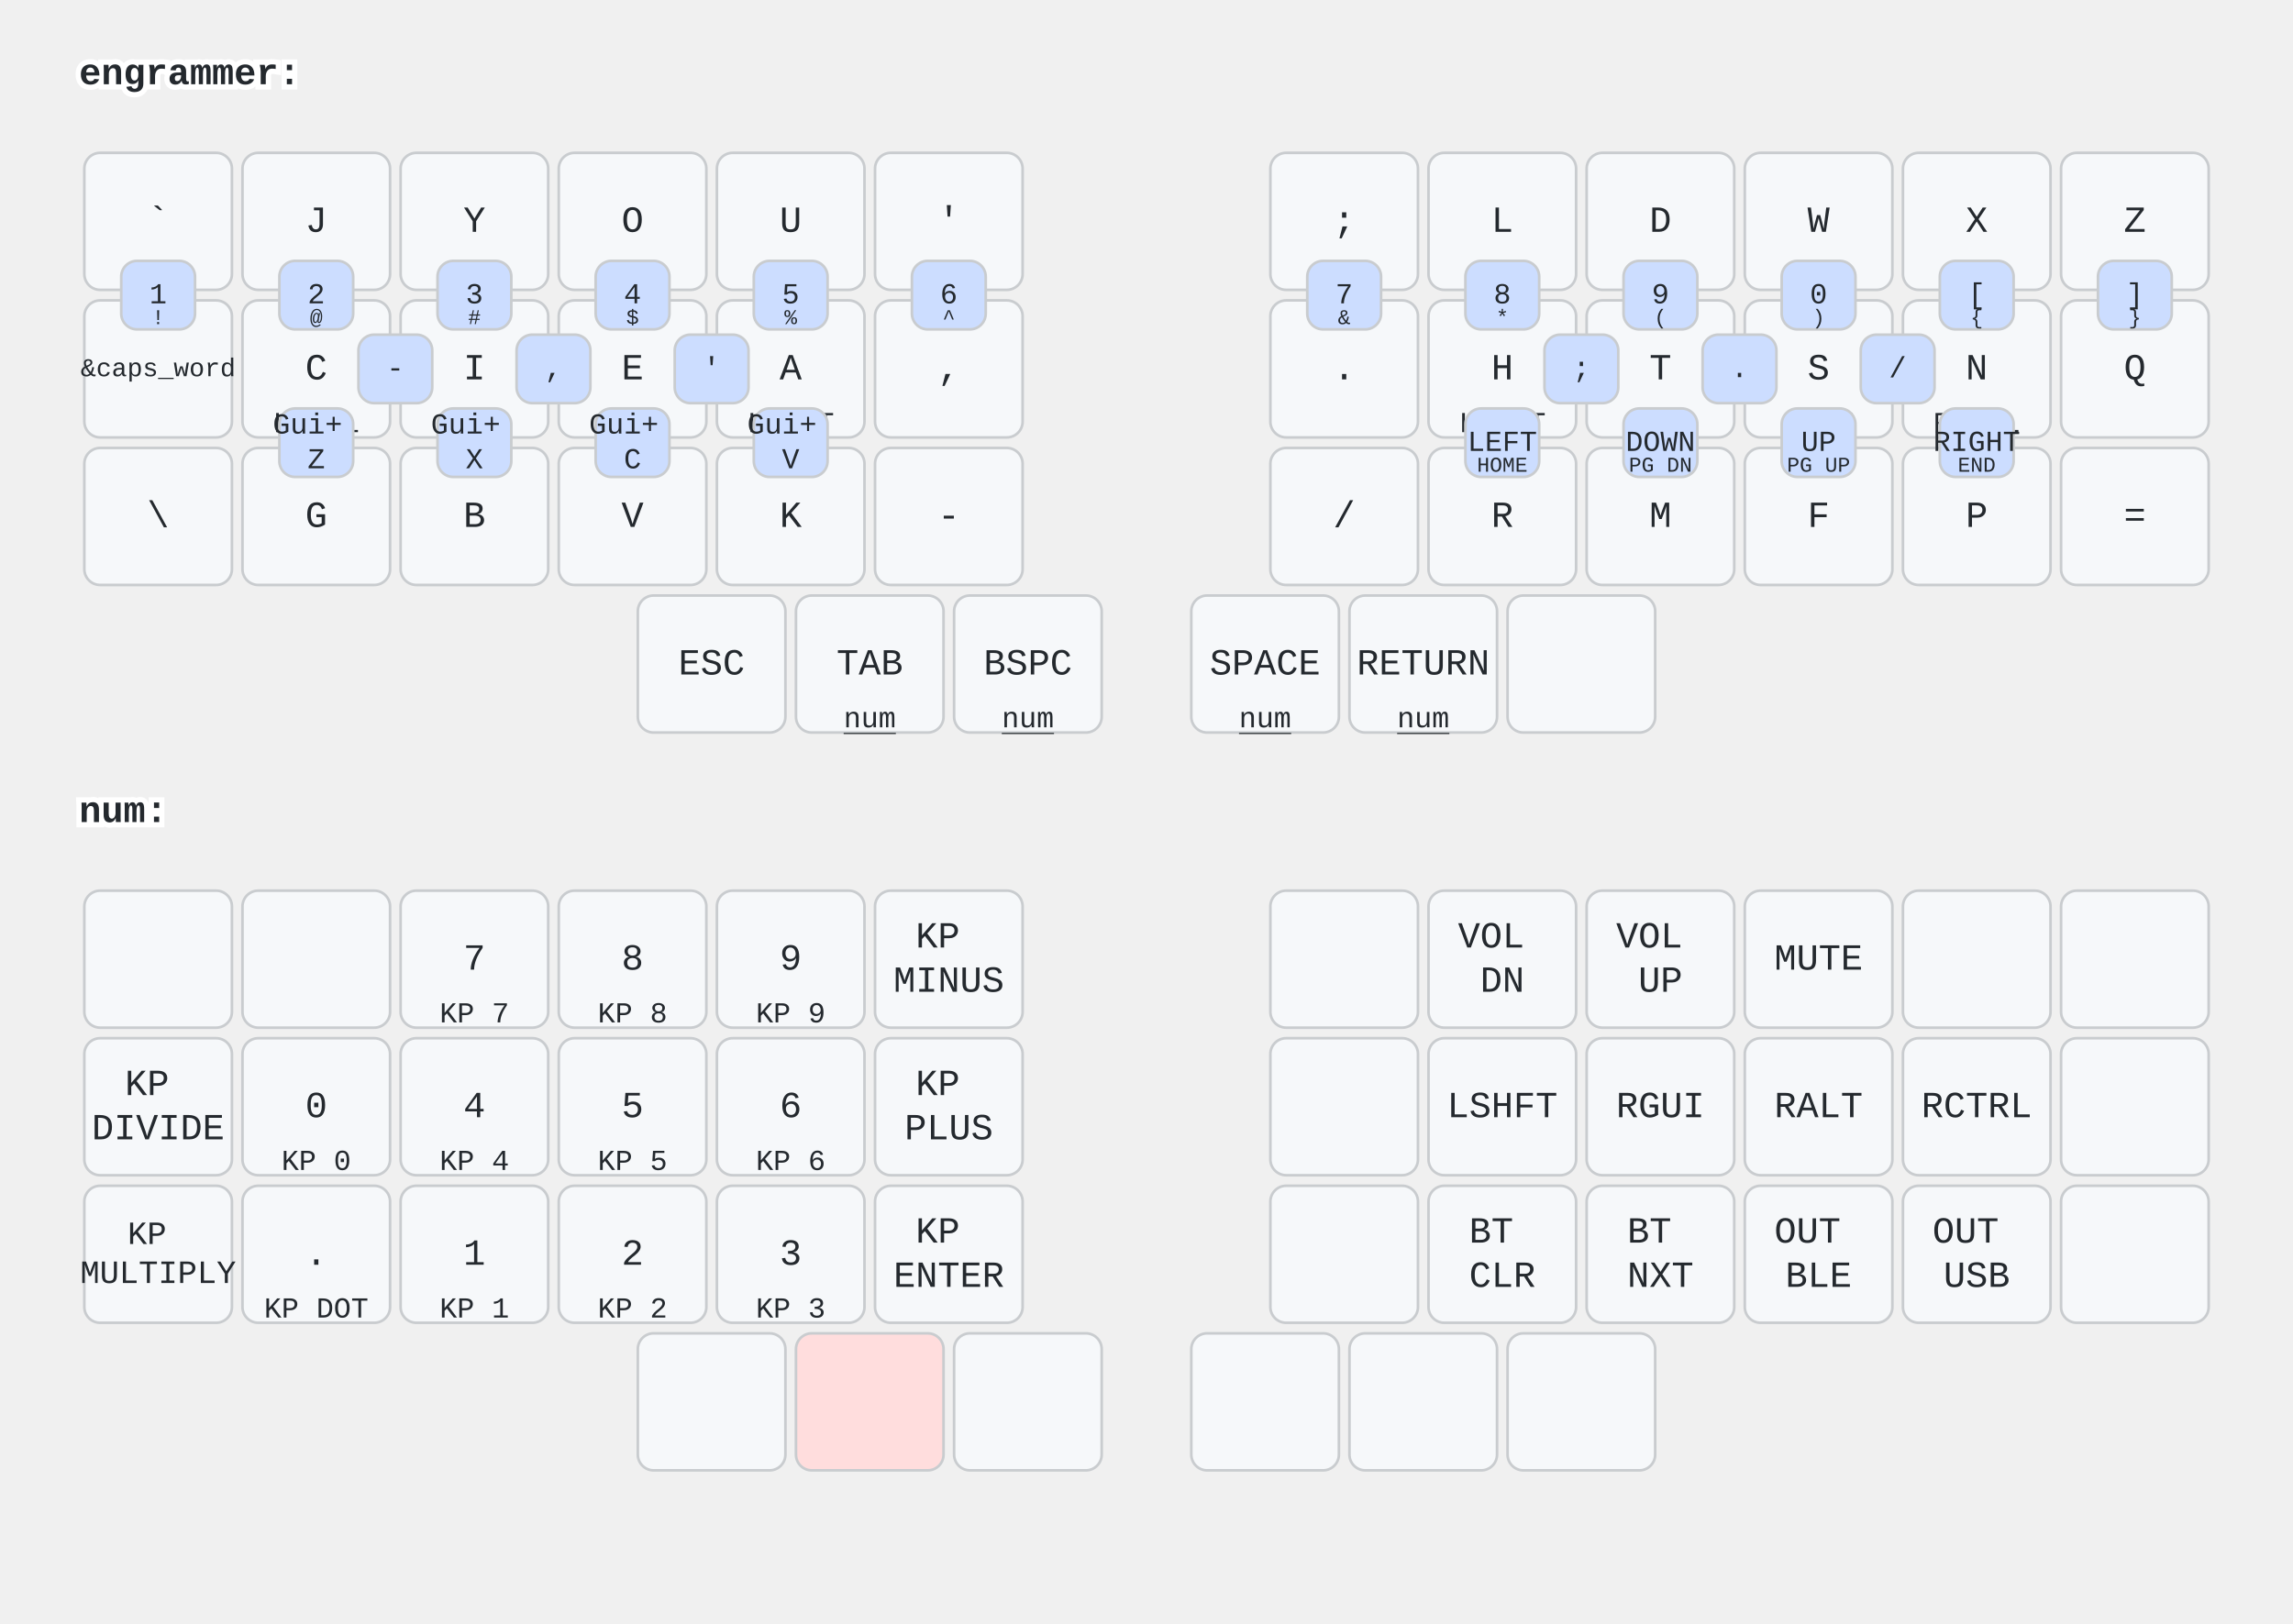
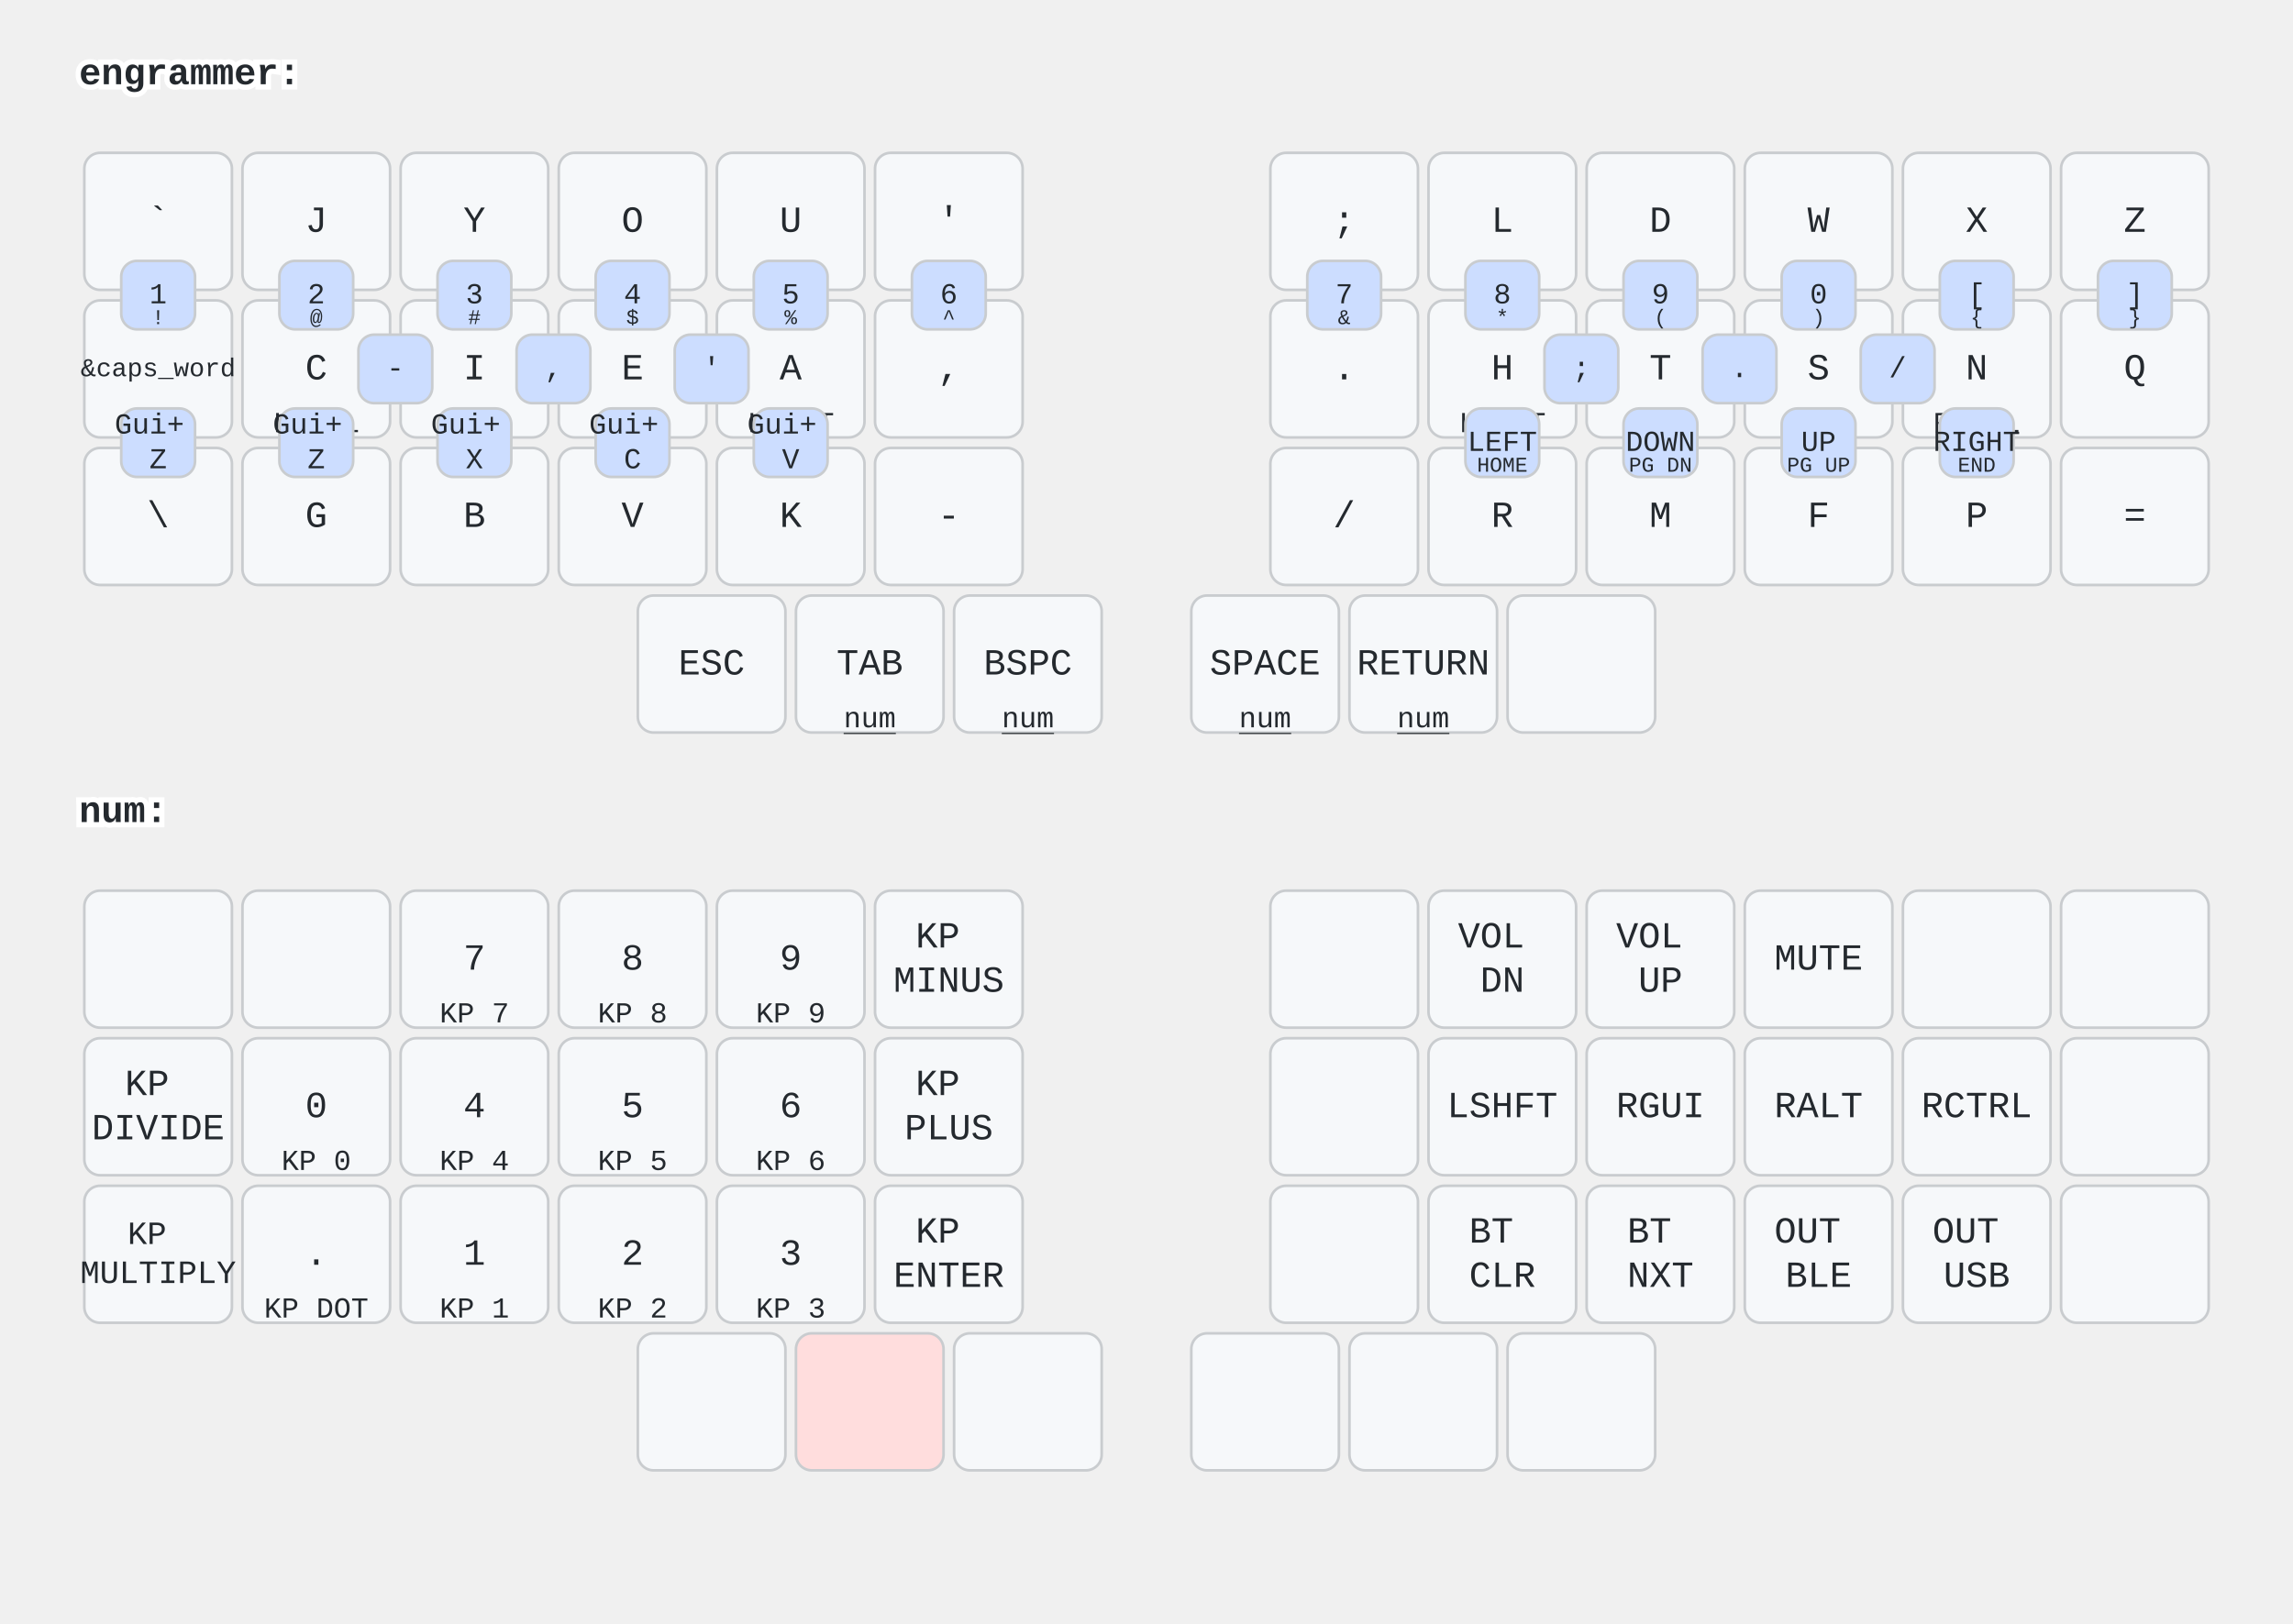
<svg xmlns="http://www.w3.org/2000/svg" width="870" height="616" viewBox="0 0 870 616" class="keymap">
  <style>/* inherit to force styles through use tags */
svg path {
    fill: inherit;
}

/* font and background color specifications */
svg.keymap {
    font-family: SFMono-Regular,Consolas,Liberation Mono,Menlo,monospace;
    font-size: 14px;
    font-kerning: normal;
    text-rendering: optimizeLegibility;
    fill: #24292e;
}

/* default key styling */
rect.key {
    fill: #f6f8fa;
}

rect.key, rect.combo {
    stroke: #c9cccf;
    stroke-width: 1;
}

/* default key side styling, only used is draw_key_sides is set */
rect.side {
    filter: brightness(90%);
}

/* color accent for combo boxes */
rect.combo, rect.combo-separate {
    fill: #cdf;
}

/* color accent for held keys */
rect.held, rect.combo.held {
    fill: #fdd;
}

/* color accent for ghost (optional) keys */
rect.ghost, rect.combo.ghost {
    stroke-dasharray: 4, 4;
    stroke-width: 2;
}

text {
    text-anchor: middle;
    dominant-baseline: middle;
}

/* styling for layer labels */
text.label {
    font-weight: bold;
    text-anchor: start;
    stroke: white;
    stroke-width: 4;
    paint-order: stroke;
}

/* styling for optional footer */
text.footer {
    text-anchor: end;
    dominant-baseline: auto;
    stroke: white;
    stroke-width: 4;
    paint-order: stroke;
}

/* styling for combo tap, and key hold/shifted label text */
text.combo, text.hold, text.shifted {
    font-size: 11px;
}

text.hold {
    text-anchor: middle;
    dominant-baseline: auto;
}

text.shifted {
    text-anchor: middle;
    dominant-baseline: hanging;
}

text.layer-activator {
    text-decoration: underline;
}

/* styling for hold/shifted label text in combo box */
text.combo.hold, text.combo.shifted {
    font-size: 8px;
}

/* lighter symbol for transparent keys */
text.trans {
    fill: #7b7e81;
}

/* styling for combo dendrons */
path.combo {
    stroke-width: 1;
    stroke: gray;
    fill: none;
}

/* Start Tabler Icons Cleanup */
/* cannot use height/width with glyphs */
.icon-tabler &gt; path {
    fill: inherit;
    stroke: inherit;
    stroke-width: 2;
}
/* hide tabler's default box */
.icon-tabler &gt; path[stroke="none"][fill="none"] {
    visibility: hidden;
}
/* End Tabler Icons Cleanup */
</style>
  <g transform="translate(30, 0)" class="layer-engrammer">
    <text x="0" y="28" class="label" id="engrammer">engrammer:</text>
    <g transform="translate(0, 56)">
      <g transform="translate(30, 28)" class="key keypos-0">
        <rect rx="6" ry="6" x="-28" y="-26" width="56" height="52" class="key" />
        <text x="0" y="0" class="key tap">`</text>
        <text x="0" y="24" class="key hold">F1</text>
      </g>
      <g transform="translate(90, 28)" class="key keypos-1">
        <rect rx="6" ry="6" x="-28" y="-26" width="56" height="52" class="key" />
        <text x="0" y="0" class="key tap">J</text>
        <text x="0" y="24" class="key hold">F2</text>
      </g>
      <g transform="translate(150, 28)" class="key keypos-2">
        <rect rx="6" ry="6" x="-28" y="-26" width="56" height="52" class="key" />
        <text x="0" y="0" class="key tap">Y</text>
        <text x="0" y="24" class="key hold">F3</text>
      </g>
      <g transform="translate(210, 28)" class="key keypos-3">
        <rect rx="6" ry="6" x="-28" y="-26" width="56" height="52" class="key" />
        <text x="0" y="0" class="key tap">O</text>
        <text x="0" y="24" class="key hold">F4</text>
      </g>
      <g transform="translate(270, 28)" class="key keypos-4">
        <rect rx="6" ry="6" x="-28" y="-26" width="56" height="52" class="key" />
        <text x="0" y="0" class="key tap">U</text>
        <text x="0" y="24" class="key hold">5</text>
      </g>
      <g transform="translate(330, 28)" class="key keypos-5">
        <rect rx="6" ry="6" x="-28" y="-26" width="56" height="52" class="key" />
        <text x="0" y="0" class="key tap">'</text>
        <text x="0" y="24" class="key hold">F6</text>
      </g>
      <g transform="translate(480, 28)" class="key keypos-6">
        <rect rx="6" ry="6" x="-28" y="-26" width="56" height="52" class="key" />
        <text x="0" y="0" class="key tap">;</text>
        <text x="0" y="24" class="key hold">F7</text>
      </g>
      <g transform="translate(540, 28)" class="key keypos-7">
        <rect rx="6" ry="6" x="-28" y="-26" width="56" height="52" class="key" />
        <text x="0" y="0" class="key tap">L</text>
        <text x="0" y="24" class="key hold">F8</text>
      </g>
      <g transform="translate(600, 28)" class="key keypos-8">
        <rect rx="6" ry="6" x="-28" y="-26" width="56" height="52" class="key" />
        <text x="0" y="0" class="key tap">D</text>
        <text x="0" y="24" class="key hold">F9</text>
      </g>
      <g transform="translate(660, 28)" class="key keypos-9">
        <rect rx="6" ry="6" x="-28" y="-26" width="56" height="52" class="key" />
        <text x="0" y="0" class="key tap">W</text>
        <text x="0" y="24" class="key hold">F10</text>
      </g>
      <g transform="translate(720, 28)" class="key keypos-10">
        <rect rx="6" ry="6" x="-28" y="-26" width="56" height="52" class="key" />
        <text x="0" y="0" class="key tap">X</text>
        <text x="0" y="24" class="key hold">F11</text>
      </g>
      <g transform="translate(780, 28)" class="key keypos-11">
        <rect rx="6" ry="6" x="-28" y="-26" width="56" height="52" class="key" />
        <text x="0" y="0" class="key tap">Z</text>
        <text x="0" y="24" class="key hold">F12</text>
      </g>
      <g transform="translate(30, 84)" class="key keypos-12">
        <rect rx="6" ry="6" x="-28" y="-26" width="56" height="52" class="key" />
        <text x="0" y="0" class="key tap">
          <tspan style="font-size: 70%">&amp;caps_word</tspan>
        </text>
      </g>
      <g transform="translate(90, 84)" class="key keypos-13">
        <rect rx="6" ry="6" x="-28" y="-26" width="56" height="52" class="key" />
        <text x="0" y="0" class="key tap">C</text>
        <text x="0" y="24" class="key hold">LCTRL</text>
      </g>
      <g transform="translate(150, 84)" class="key keypos-14">
        <rect rx="6" ry="6" x="-28" y="-26" width="56" height="52" class="key" />
        <text x="0" y="0" class="key tap">I</text>
        <text x="0" y="24" class="key hold">LALT</text>
      </g>
      <g transform="translate(210, 84)" class="key keypos-15">
        <rect rx="6" ry="6" x="-28" y="-26" width="56" height="52" class="key" />
        <text x="0" y="0" class="key tap">E</text>
        <text x="0" y="24" class="key hold">LGUI</text>
      </g>
      <g transform="translate(270, 84)" class="key keypos-16">
        <rect rx="6" ry="6" x="-28" y="-26" width="56" height="52" class="key" />
        <text x="0" y="0" class="key tap">A</text>
        <text x="0" y="24" class="key hold">LSHFT</text>
      </g>
      <g transform="translate(330, 84)" class="key keypos-17">
        <rect rx="6" ry="6" x="-28" y="-26" width="56" height="52" class="key" />
        <text x="0" y="0" class="key tap">,</text>
      </g>
      <g transform="translate(480, 84)" class="key keypos-18">
        <rect rx="6" ry="6" x="-28" y="-26" width="56" height="52" class="key" />
        <text x="0" y="0" class="key tap">.</text>
      </g>
      <g transform="translate(540, 84)" class="key keypos-19">
        <rect rx="6" ry="6" x="-28" y="-26" width="56" height="52" class="key" />
        <text x="0" y="0" class="key tap">H</text>
        <text x="0" y="24" class="key hold">LSHFT</text>
      </g>
      <g transform="translate(600, 84)" class="key keypos-20">
        <rect rx="6" ry="6" x="-28" y="-26" width="56" height="52" class="key" />
        <text x="0" y="0" class="key tap">T</text>
        <text x="0" y="24" class="key hold">RGUI</text>
      </g>
      <g transform="translate(660, 84)" class="key keypos-21">
        <rect rx="6" ry="6" x="-28" y="-26" width="56" height="52" class="key" />
        <text x="0" y="0" class="key tap">S</text>
        <text x="0" y="24" class="key hold">RALT</text>
      </g>
      <g transform="translate(720, 84)" class="key keypos-22">
        <rect rx="6" ry="6" x="-28" y="-26" width="56" height="52" class="key" />
        <text x="0" y="0" class="key tap">N</text>
        <text x="0" y="24" class="key hold">RCTRL</text>
      </g>
      <g transform="translate(780, 84)" class="key keypos-23">
        <rect rx="6" ry="6" x="-28" y="-26" width="56" height="52" class="key" />
        <text x="0" y="0" class="key tap">Q</text>
      </g>
      <g transform="translate(30, 140)" class="key keypos-24">
        <rect rx="6" ry="6" x="-28" y="-26" width="56" height="52" class="key" />
        <text x="0" y="0" class="key tap">\</text>
      </g>
      <g transform="translate(90, 140)" class="key keypos-25">
        <rect rx="6" ry="6" x="-28" y="-26" width="56" height="52" class="key" />
        <text x="0" y="0" class="key tap">G</text>
      </g>
      <g transform="translate(150, 140)" class="key keypos-26">
        <rect rx="6" ry="6" x="-28" y="-26" width="56" height="52" class="key" />
        <text x="0" y="0" class="key tap">B</text>
      </g>
      <g transform="translate(210, 140)" class="key keypos-27">
        <rect rx="6" ry="6" x="-28" y="-26" width="56" height="52" class="key" />
        <text x="0" y="0" class="key tap">V</text>
      </g>
      <g transform="translate(270, 140)" class="key keypos-28">
        <rect rx="6" ry="6" x="-28" y="-26" width="56" height="52" class="key" />
        <text x="0" y="0" class="key tap">K</text>
      </g>
      <g transform="translate(330, 140)" class="key keypos-29">
        <rect rx="6" ry="6" x="-28" y="-26" width="56" height="52" class="key" />
        <text x="0" y="0" class="key tap">-</text>
      </g>
      <g transform="translate(480, 140)" class="key keypos-30">
        <rect rx="6" ry="6" x="-28" y="-26" width="56" height="52" class="key" />
        <text x="0" y="0" class="key tap">/</text>
      </g>
      <g transform="translate(540, 140)" class="key keypos-31">
        <rect rx="6" ry="6" x="-28" y="-26" width="56" height="52" class="key" />
        <text x="0" y="0" class="key tap">R</text>
      </g>
      <g transform="translate(600, 140)" class="key keypos-32">
        <rect rx="6" ry="6" x="-28" y="-26" width="56" height="52" class="key" />
        <text x="0" y="0" class="key tap">M</text>
      </g>
      <g transform="translate(660, 140)" class="key keypos-33">
        <rect rx="6" ry="6" x="-28" y="-26" width="56" height="52" class="key" />
        <text x="0" y="0" class="key tap">F</text>
      </g>
      <g transform="translate(720, 140)" class="key keypos-34">
        <rect rx="6" ry="6" x="-28" y="-26" width="56" height="52" class="key" />
        <text x="0" y="0" class="key tap">P</text>
      </g>
      <g transform="translate(780, 140)" class="key keypos-35">
        <rect rx="6" ry="6" x="-28" y="-26" width="56" height="52" class="key" />
        <text x="0" y="0" class="key tap">=</text>
      </g>
      <g transform="translate(240, 196)" class="key keypos-36">
        <rect rx="6" ry="6" x="-28" y="-26" width="56" height="52" class="key" />
        <text x="0" y="0" class="key tap">ESC</text>
      </g>
      <g transform="translate(300, 196)" class="key keypos-37">
        <rect rx="6" ry="6" x="-28" y="-26" width="56" height="52" class="key" />
        <text x="0" y="0" class="key tap">TAB</text>
        <a href="#num">
          <text x="0" y="24" class="key hold layer-activator">num</text>
        </a>
      </g>
      <g transform="translate(360, 196)" class="key keypos-38">
        <rect rx="6" ry="6" x="-28" y="-26" width="56" height="52" class="key" />
        <text x="0" y="0" class="key tap">BSPC</text>
        <a href="#num">
          <text x="0" y="24" class="key hold layer-activator">num</text>
        </a>
      </g>
      <g transform="translate(450, 196)" class="key keypos-39">
        <rect rx="6" ry="6" x="-28" y="-26" width="56" height="52" class="key" />
        <text x="0" y="0" class="key tap">SPACE</text>
        <a href="#num">
          <text x="0" y="24" class="key hold layer-activator">num</text>
        </a>
      </g>
      <g transform="translate(510, 196)" class="key keypos-40">
        <rect rx="6" ry="6" x="-28" y="-26" width="56" height="52" class="key" />
        <text x="0" y="0" class="key tap">RETURN</text>
        <a href="#num">
          <text x="0" y="24" class="key hold layer-activator">num</text>
        </a>
      </g>
      <g transform="translate(570, 196)" class="key keypos-41">
        <rect rx="6" ry="6" x="-28" y="-26" width="56" height="52" class="key" />
      </g>
      <g class="combo combopos-0">
        <rect rx="6" ry="6" x="106" y="71" width="28" height="26" class="combo" />
        <text x="120" y="84" class="combo tap">-</text>
      </g>
      <g class="combo combopos-1">
        <rect rx="6" ry="6" x="166" y="71" width="28" height="26" class="combo" />
        <text x="180" y="84" class="combo tap">,</text>
      </g>
      <g class="combo combopos-2">
        <rect rx="6" ry="6" x="226" y="71" width="28" height="26" class="combo" />
        <text x="240" y="84" class="combo tap">'</text>
      </g>
      <g class="combo combopos-3">
        <rect rx="6" ry="6" x="556" y="71" width="28" height="26" class="combo" />
        <text x="570" y="84" class="combo tap">;</text>
      </g>
      <g class="combo combopos-4">
        <rect rx="6" ry="6" x="616" y="71" width="28" height="26" class="combo" />
        <text x="630" y="84" class="combo tap">.</text>
      </g>
      <g class="combo combopos-5">
        <rect rx="6" ry="6" x="676" y="71" width="28" height="26" class="combo" />
        <text x="690" y="84" class="combo tap">/</text>
      </g>
      <g class="combo combopos-6">
        <rect rx="6" ry="6" x="16" y="43" width="28" height="26" class="combo" />
        <text x="30" y="56" class="combo tap">1</text>
        <text x="30" y="67" class="combo hold">!</text>
      </g>
      <g class="combo combopos-7">
        <rect rx="6" ry="6" x="76" y="43" width="28" height="26" class="combo" />
        <text x="90" y="56" class="combo tap">2</text>
        <text x="90" y="67" class="combo hold">@</text>
      </g>
      <g class="combo combopos-8">
        <rect rx="6" ry="6" x="136" y="43" width="28" height="26" class="combo" />
        <text x="150" y="56" class="combo tap">3</text>
        <text x="150" y="67" class="combo hold">#</text>
      </g>
      <g class="combo combopos-9">
        <rect rx="6" ry="6" x="196" y="43" width="28" height="26" class="combo" />
        <text x="210" y="56" class="combo tap">4</text>
        <text x="210" y="67" class="combo hold">$</text>
      </g>
      <g class="combo combopos-10">
        <rect rx="6" ry="6" x="256" y="43" width="28" height="26" class="combo" />
        <text x="270" y="56" class="combo tap">5</text>
        <text x="270" y="67" class="combo hold">%</text>
      </g>
      <g class="combo combopos-11">
        <rect rx="6" ry="6" x="316" y="43" width="28" height="26" class="combo" />
        <text x="330" y="56" class="combo tap">6</text>
        <text x="330" y="67" class="combo hold">^</text>
      </g>
      <g class="combo combopos-12">
        <rect rx="6" ry="6" x="466" y="43" width="28" height="26" class="combo" />
        <text x="480" y="56" class="combo tap">7</text>
        <text x="480" y="67" class="combo hold">&amp;</text>
      </g>
      <g class="combo combopos-13">
        <rect rx="6" ry="6" x="526" y="43" width="28" height="26" class="combo" />
        <text x="540" y="56" class="combo tap">8</text>
        <text x="540" y="67" class="combo hold">*</text>
      </g>
      <g class="combo combopos-14">
        <rect rx="6" ry="6" x="586" y="43" width="28" height="26" class="combo" />
        <text x="600" y="56" class="combo tap">9</text>
        <text x="600" y="67" class="combo hold">(</text>
      </g>
      <g class="combo combopos-15">
        <rect rx="6" ry="6" x="646" y="43" width="28" height="26" class="combo" />
        <text x="660" y="56" class="combo tap">0</text>
        <text x="660" y="67" class="combo hold">)</text>
      </g>
      <g class="combo combopos-16">
        <rect rx="6" ry="6" x="706" y="43" width="28" height="26" class="combo" />
        <text x="720" y="56" class="combo tap">[</text>
        <text x="720" y="67" class="combo hold">{</text>
      </g>
      <g class="combo combopos-17">
        <rect rx="6" ry="6" x="766" y="43" width="28" height="26" class="combo" />
        <text x="780" y="56" class="combo tap">]</text>
        <text x="780" y="67" class="combo hold">}</text>
      </g>
      <g class="combo combopos-18">
        <rect rx="6" ry="6" x="76" y="99" width="28" height="26" class="combo" />
        <text x="90" y="112" class="combo tap">
          <tspan x="90" dy="-0.6em">Gui+</tspan>
          <tspan x="90" dy="1.2em">Z</tspan>
        </text>
      </g>
      <g class="combo combopos-19">
+         <rect rx="6" ry="6" x="16" y="99" width="28" height="26" class="combo" />
+         <text x="30" y="112" class="combo tap">
+           <tspan x="30" dy="-0.6em">Gui+</tspan>
+           <tspan x="30" dy="1.2em">Z</tspan>
+         </text>
+       </g>
+       <g class="combo combopos-20">
        <rect rx="6" ry="6" x="136" y="99" width="28" height="26" class="combo" />
        <text x="150" y="112" class="combo tap">
          <tspan x="150" dy="-0.6em">Gui+</tspan>
          <tspan x="150" dy="1.2em">X</tspan>
        </text>
      </g>
-       <g class="combo combopos-20">
+       <g class="combo combopos-21">
        <rect rx="6" ry="6" x="196" y="99" width="28" height="26" class="combo" />
        <text x="210" y="112" class="combo tap">
          <tspan x="210" dy="-0.6em">Gui+</tspan>
          <tspan x="210" dy="1.2em">C</tspan>
        </text>
      </g>
-       <g class="combo combopos-21">
+       <g class="combo combopos-22">
        <rect rx="6" ry="6" x="256" y="99" width="28" height="26" class="combo" />
        <text x="270" y="112" class="combo tap">
          <tspan x="270" dy="-0.6em">Gui+</tspan>
          <tspan x="270" dy="1.2em">V</tspan>
        </text>
      </g>
-       <g class="combo combopos-22">
+       <g class="combo combopos-23">
        <rect rx="6" ry="6" x="526" y="99" width="28" height="26" class="combo" />
        <text x="540" y="112" class="combo tap">LEFT</text>
        <text x="540" y="123" class="combo hold">HOME</text>
      </g>
-       <g class="combo combopos-23">
+       <g class="combo combopos-24">
        <rect rx="6" ry="6" x="586" y="99" width="28" height="26" class="combo" />
        <text x="600" y="112" class="combo tap">DOWN</text>
        <text x="600" y="123" class="combo hold">PG DN</text>
      </g>
-       <g class="combo combopos-24">
+       <g class="combo combopos-25">
        <rect rx="6" ry="6" x="646" y="99" width="28" height="26" class="combo" />
        <text x="660" y="112" class="combo tap">UP</text>
        <text x="660" y="123" class="combo hold">PG UP</text>
      </g>
-       <g class="combo combopos-25">
+       <g class="combo combopos-26">
        <rect rx="6" ry="6" x="706" y="99" width="28" height="26" class="combo" />
        <text x="720" y="112" class="combo tap">RIGHT</text>
        <text x="720" y="123" class="combo hold">END</text>
      </g>
    </g>
  </g>
  <g transform="translate(30, 280)" class="layer-num">
    <text x="0" y="28" class="label" id="num">num:</text>
    <g transform="translate(0, 56)">
      <g transform="translate(30, 28)" class="key keypos-0">
        <rect rx="6" ry="6" x="-28" y="-26" width="56" height="52" class="key" />
      </g>
      <g transform="translate(90, 28)" class="key keypos-1">
        <rect rx="6" ry="6" x="-28" y="-26" width="56" height="52" class="key" />
      </g>
      <g transform="translate(150, 28)" class="key keypos-2">
        <rect rx="6" ry="6" x="-28" y="-26" width="56" height="52" class="key" />
        <text x="0" y="0" class="key tap">7</text>
        <text x="0" y="24" class="key hold">KP 7</text>
      </g>
      <g transform="translate(210, 28)" class="key keypos-3">
        <rect rx="6" ry="6" x="-28" y="-26" width="56" height="52" class="key" />
        <text x="0" y="0" class="key tap">8</text>
        <text x="0" y="24" class="key hold">KP 8</text>
      </g>
      <g transform="translate(270, 28)" class="key keypos-4">
        <rect rx="6" ry="6" x="-28" y="-26" width="56" height="52" class="key" />
        <text x="0" y="0" class="key tap">9</text>
        <text x="0" y="24" class="key hold">KP 9</text>
      </g>
      <g transform="translate(330, 28)" class="key keypos-5">
        <rect rx="6" ry="6" x="-28" y="-26" width="56" height="52" class="key" />
        <text x="0" y="0" class="key tap">
          <tspan x="0" dy="-0.6em">KP</tspan>
          <tspan x="0" dy="1.2em">MINUS</tspan>
        </text>
      </g>
      <g transform="translate(480, 28)" class="key keypos-6">
        <rect rx="6" ry="6" x="-28" y="-26" width="56" height="52" class="key" />
      </g>
      <g transform="translate(540, 28)" class="key keypos-7">
        <rect rx="6" ry="6" x="-28" y="-26" width="56" height="52" class="key" />
        <text x="0" y="0" class="key tap">
          <tspan x="0" dy="-0.6em">VOL</tspan>
          <tspan x="0" dy="1.2em">DN</tspan>
        </text>
      </g>
      <g transform="translate(600, 28)" class="key keypos-8">
        <rect rx="6" ry="6" x="-28" y="-26" width="56" height="52" class="key" />
        <text x="0" y="0" class="key tap">
          <tspan x="0" dy="-0.6em">VOL</tspan>
          <tspan x="0" dy="1.2em">UP</tspan>
        </text>
      </g>
      <g transform="translate(660, 28)" class="key keypos-9">
        <rect rx="6" ry="6" x="-28" y="-26" width="56" height="52" class="key" />
        <text x="0" y="0" class="key tap">MUTE</text>
      </g>
      <g transform="translate(720, 28)" class="key keypos-10">
        <rect rx="6" ry="6" x="-28" y="-26" width="56" height="52" class="key" />
      </g>
      <g transform="translate(780, 28)" class="key keypos-11">
        <rect rx="6" ry="6" x="-28" y="-26" width="56" height="52" class="key" />
      </g>
      <g transform="translate(30, 84)" class="key keypos-12">
        <rect rx="6" ry="6" x="-28" y="-26" width="56" height="52" class="key" />
        <text x="0" y="0" class="key tap">
          <tspan x="0" dy="-0.6em">KP</tspan>
          <tspan x="0" dy="1.2em">DIVIDE</tspan>
        </text>
      </g>
      <g transform="translate(90, 84)" class="key keypos-13">
        <rect rx="6" ry="6" x="-28" y="-26" width="56" height="52" class="key" />
        <text x="0" y="0" class="key tap">0</text>
        <text x="0" y="24" class="key hold">KP 0</text>
      </g>
      <g transform="translate(150, 84)" class="key keypos-14">
        <rect rx="6" ry="6" x="-28" y="-26" width="56" height="52" class="key" />
        <text x="0" y="0" class="key tap">4</text>
        <text x="0" y="24" class="key hold">KP 4</text>
      </g>
      <g transform="translate(210, 84)" class="key keypos-15">
        <rect rx="6" ry="6" x="-28" y="-26" width="56" height="52" class="key" />
        <text x="0" y="0" class="key tap">5</text>
        <text x="0" y="24" class="key hold">KP 5</text>
      </g>
      <g transform="translate(270, 84)" class="key keypos-16">
        <rect rx="6" ry="6" x="-28" y="-26" width="56" height="52" class="key" />
        <text x="0" y="0" class="key tap">6</text>
        <text x="0" y="24" class="key hold">KP 6</text>
      </g>
      <g transform="translate(330, 84)" class="key keypos-17">
        <rect rx="6" ry="6" x="-28" y="-26" width="56" height="52" class="key" />
        <text x="0" y="0" class="key tap">
          <tspan x="0" dy="-0.6em">KP</tspan>
          <tspan x="0" dy="1.2em">PLUS</tspan>
        </text>
      </g>
      <g transform="translate(480, 84)" class="key keypos-18">
        <rect rx="6" ry="6" x="-28" y="-26" width="56" height="52" class="key" />
      </g>
      <g transform="translate(540, 84)" class="key keypos-19">
        <rect rx="6" ry="6" x="-28" y="-26" width="56" height="52" class="key" />
        <text x="0" y="0" class="key tap">LSHFT</text>
      </g>
      <g transform="translate(600, 84)" class="key keypos-20">
        <rect rx="6" ry="6" x="-28" y="-26" width="56" height="52" class="key" />
        <text x="0" y="0" class="key tap">RGUI</text>
      </g>
      <g transform="translate(660, 84)" class="key keypos-21">
        <rect rx="6" ry="6" x="-28" y="-26" width="56" height="52" class="key" />
        <text x="0" y="0" class="key tap">RALT</text>
      </g>
      <g transform="translate(720, 84)" class="key keypos-22">
        <rect rx="6" ry="6" x="-28" y="-26" width="56" height="52" class="key" />
        <text x="0" y="0" class="key tap">RCTRL</text>
      </g>
      <g transform="translate(780, 84)" class="key keypos-23">
        <rect rx="6" ry="6" x="-28" y="-26" width="56" height="52" class="key" />
      </g>
      <g transform="translate(30, 140)" class="key keypos-24">
        <rect rx="6" ry="6" x="-28" y="-26" width="56" height="52" class="key" />
        <text x="0" y="0" class="key tap">
          <tspan x="0" dy="-0.6em" style="font-size: 88%">KP</tspan>
          <tspan x="0" dy="1.2em" style="font-size: 88%">MULTIPLY</tspan>
        </text>
      </g>
      <g transform="translate(90, 140)" class="key keypos-25">
        <rect rx="6" ry="6" x="-28" y="-26" width="56" height="52" class="key" />
        <text x="0" y="0" class="key tap">.</text>
        <text x="0" y="24" class="key hold">KP DOT</text>
      </g>
      <g transform="translate(150, 140)" class="key keypos-26">
        <rect rx="6" ry="6" x="-28" y="-26" width="56" height="52" class="key" />
        <text x="0" y="0" class="key tap">1</text>
        <text x="0" y="24" class="key hold">KP 1</text>
      </g>
      <g transform="translate(210, 140)" class="key keypos-27">
        <rect rx="6" ry="6" x="-28" y="-26" width="56" height="52" class="key" />
        <text x="0" y="0" class="key tap">2</text>
        <text x="0" y="24" class="key hold">KP 2</text>
      </g>
      <g transform="translate(270, 140)" class="key keypos-28">
        <rect rx="6" ry="6" x="-28" y="-26" width="56" height="52" class="key" />
        <text x="0" y="0" class="key tap">3</text>
        <text x="0" y="24" class="key hold">KP 3</text>
      </g>
      <g transform="translate(330, 140)" class="key keypos-29">
        <rect rx="6" ry="6" x="-28" y="-26" width="56" height="52" class="key" />
        <text x="0" y="0" class="key tap">
          <tspan x="0" dy="-0.6em">KP</tspan>
          <tspan x="0" dy="1.2em">ENTER</tspan>
        </text>
      </g>
      <g transform="translate(480, 140)" class="key keypos-30">
        <rect rx="6" ry="6" x="-28" y="-26" width="56" height="52" class="key" />
      </g>
      <g transform="translate(540, 140)" class="key keypos-31">
        <rect rx="6" ry="6" x="-28" y="-26" width="56" height="52" class="key" />
        <text x="0" y="0" class="key tap">
          <tspan x="0" dy="-0.6em">BT</tspan>
          <tspan x="0" dy="1.2em">CLR</tspan>
        </text>
      </g>
      <g transform="translate(600, 140)" class="key keypos-32">
        <rect rx="6" ry="6" x="-28" y="-26" width="56" height="52" class="key" />
        <text x="0" y="0" class="key tap">
          <tspan x="0" dy="-0.6em">BT</tspan>
          <tspan x="0" dy="1.2em">NXT</tspan>
        </text>
      </g>
      <g transform="translate(660, 140)" class="key keypos-33">
        <rect rx="6" ry="6" x="-28" y="-26" width="56" height="52" class="key" />
        <text x="0" y="0" class="key tap">
          <tspan x="0" dy="-0.6em">OUT</tspan>
          <tspan x="0" dy="1.2em">BLE</tspan>
        </text>
      </g>
      <g transform="translate(720, 140)" class="key keypos-34">
        <rect rx="6" ry="6" x="-28" y="-26" width="56" height="52" class="key" />
        <text x="0" y="0" class="key tap">
          <tspan x="0" dy="-0.6em">OUT</tspan>
          <tspan x="0" dy="1.2em">USB</tspan>
        </text>
      </g>
      <g transform="translate(780, 140)" class="key keypos-35">
        <rect rx="6" ry="6" x="-28" y="-26" width="56" height="52" class="key" />
      </g>
      <g transform="translate(240, 196)" class="key keypos-36">
        <rect rx="6" ry="6" x="-28" y="-26" width="56" height="52" class="key" />
      </g>
      <g transform="translate(300, 196)" class="key held keypos-37">
        <rect rx="6" ry="6" x="-28" y="-26" width="56" height="52" class="key held" />
      </g>
      <g transform="translate(360, 196)" class="key keypos-38">
        <rect rx="6" ry="6" x="-28" y="-26" width="56" height="52" class="key" />
      </g>
      <g transform="translate(450, 196)" class="key keypos-39">
        <rect rx="6" ry="6" x="-28" y="-26" width="56" height="52" class="key" />
      </g>
      <g transform="translate(510, 196)" class="key keypos-40">
        <rect rx="6" ry="6" x="-28" y="-26" width="56" height="52" class="key" />
      </g>
      <g transform="translate(570, 196)" class="key keypos-41">
        <rect rx="6" ry="6" x="-28" y="-26" width="56" height="52" class="key" />
      </g>
    </g>
  </g>
</svg>
